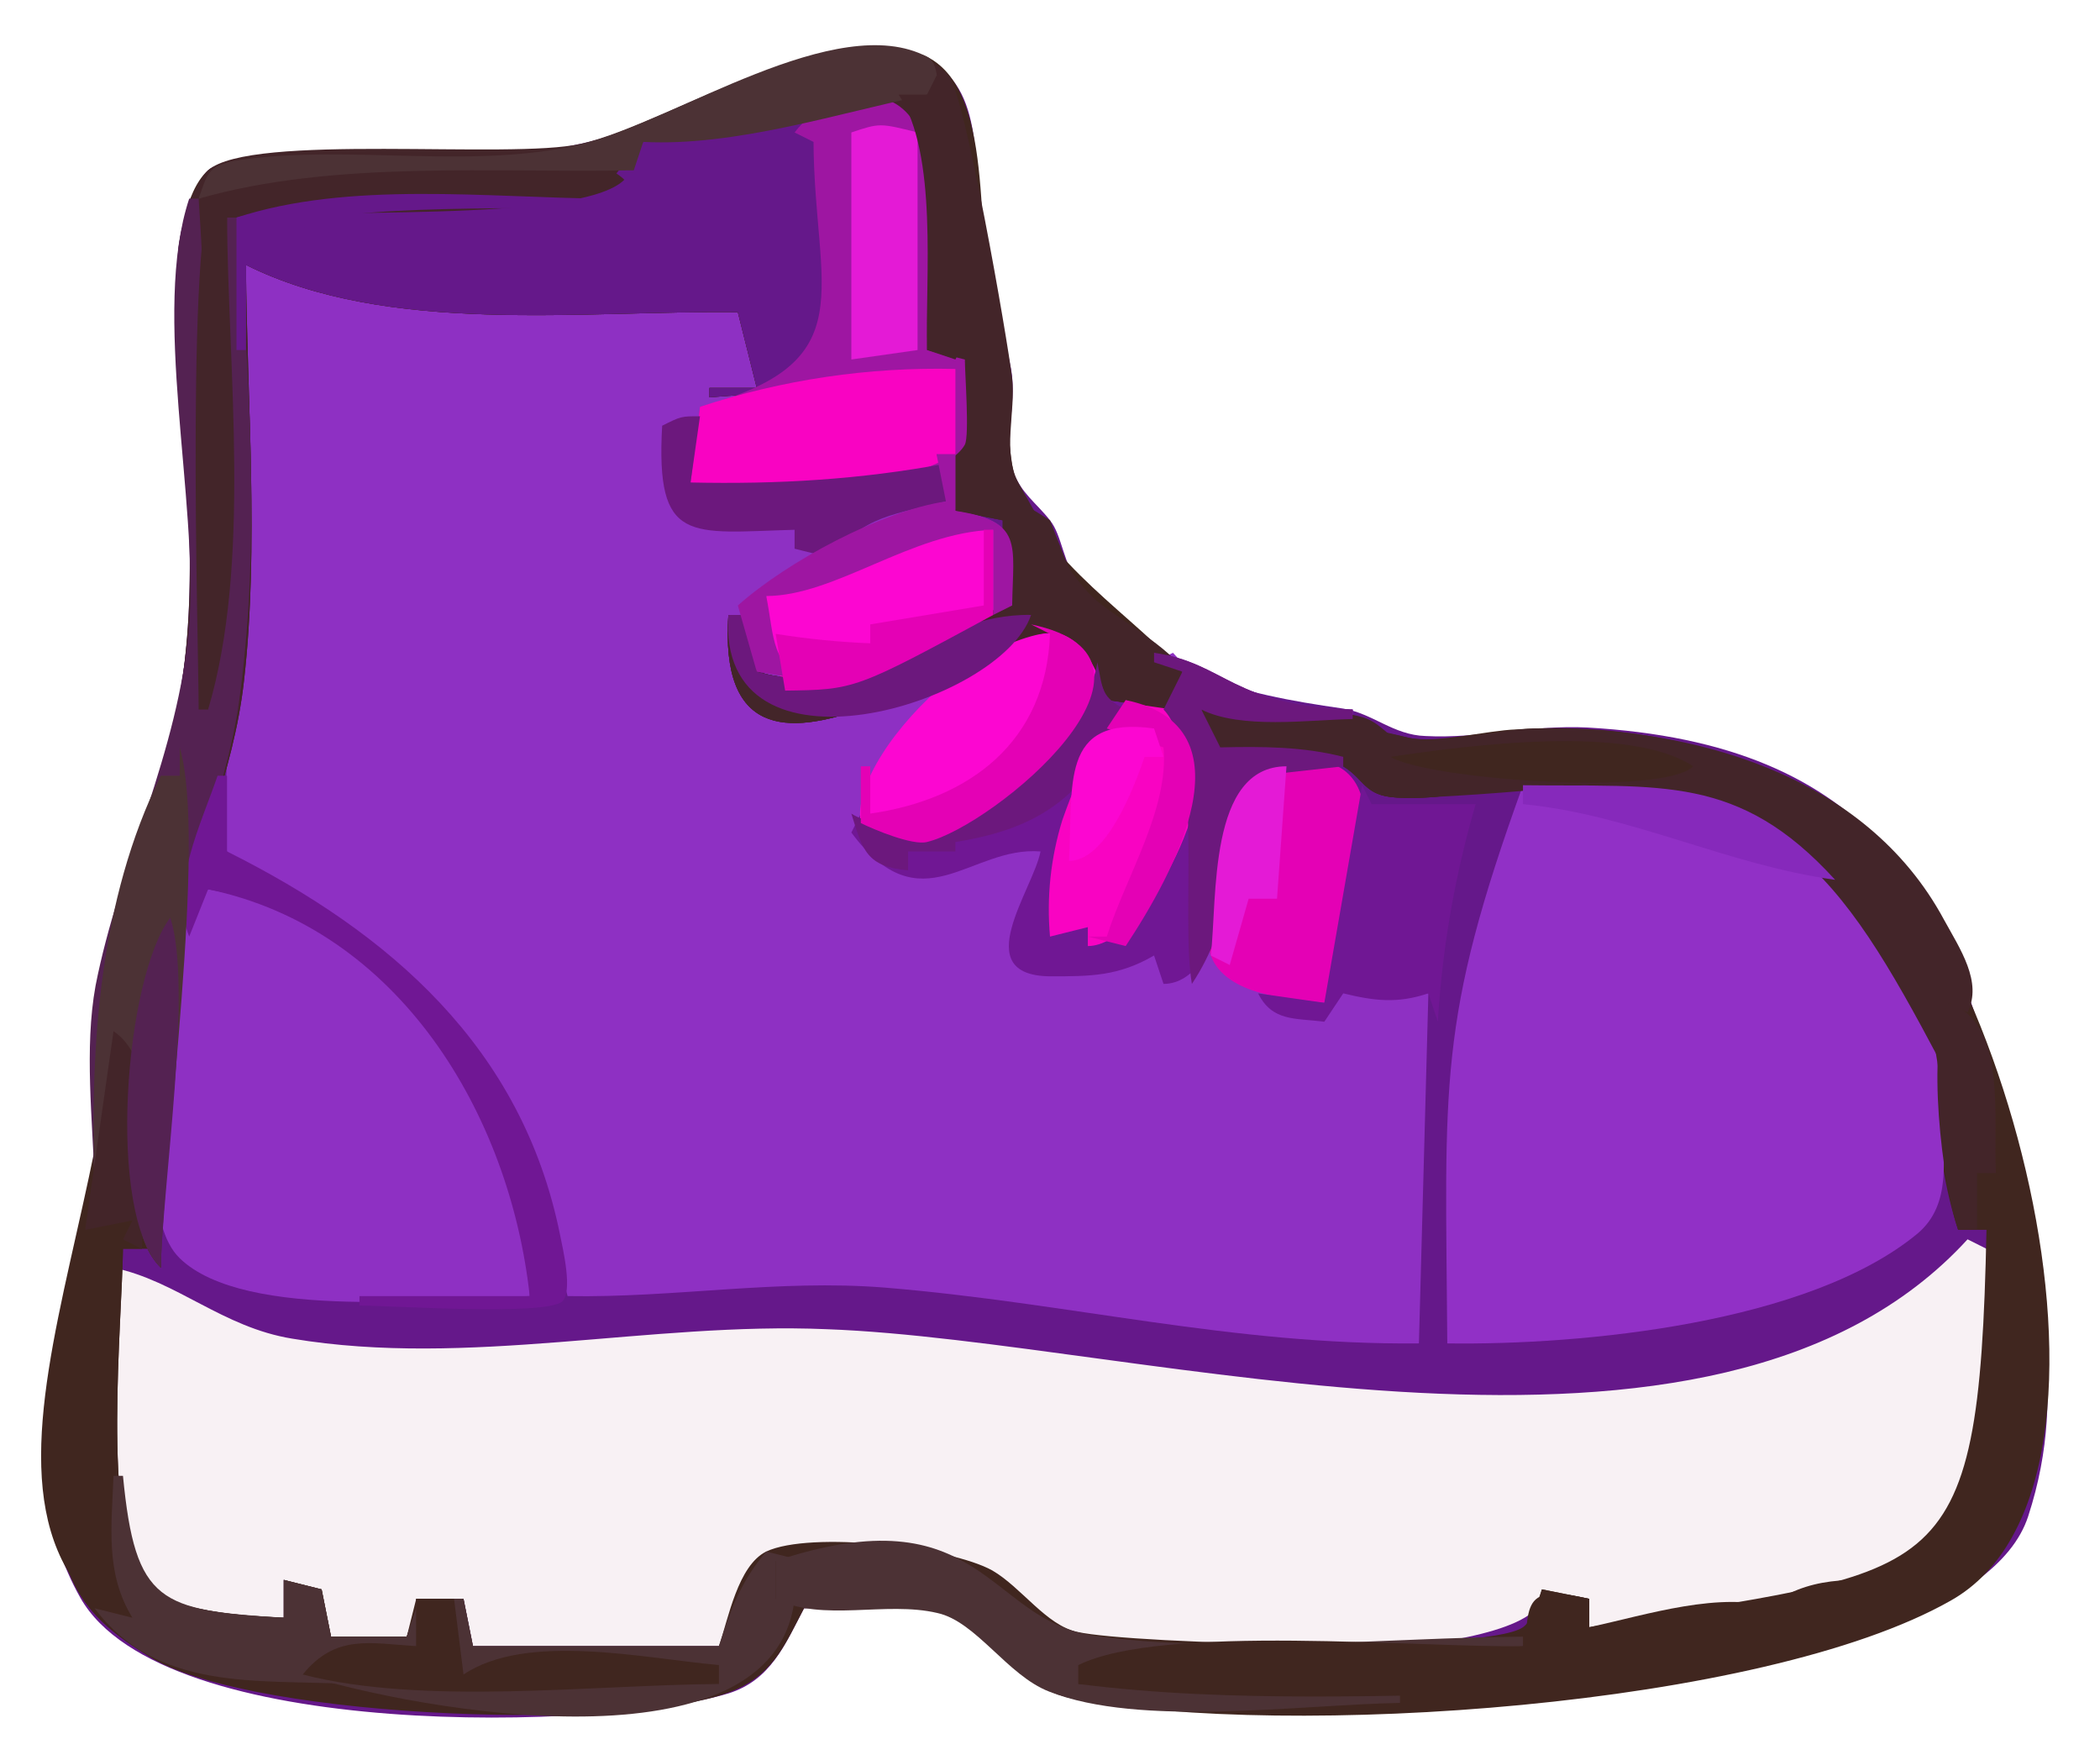
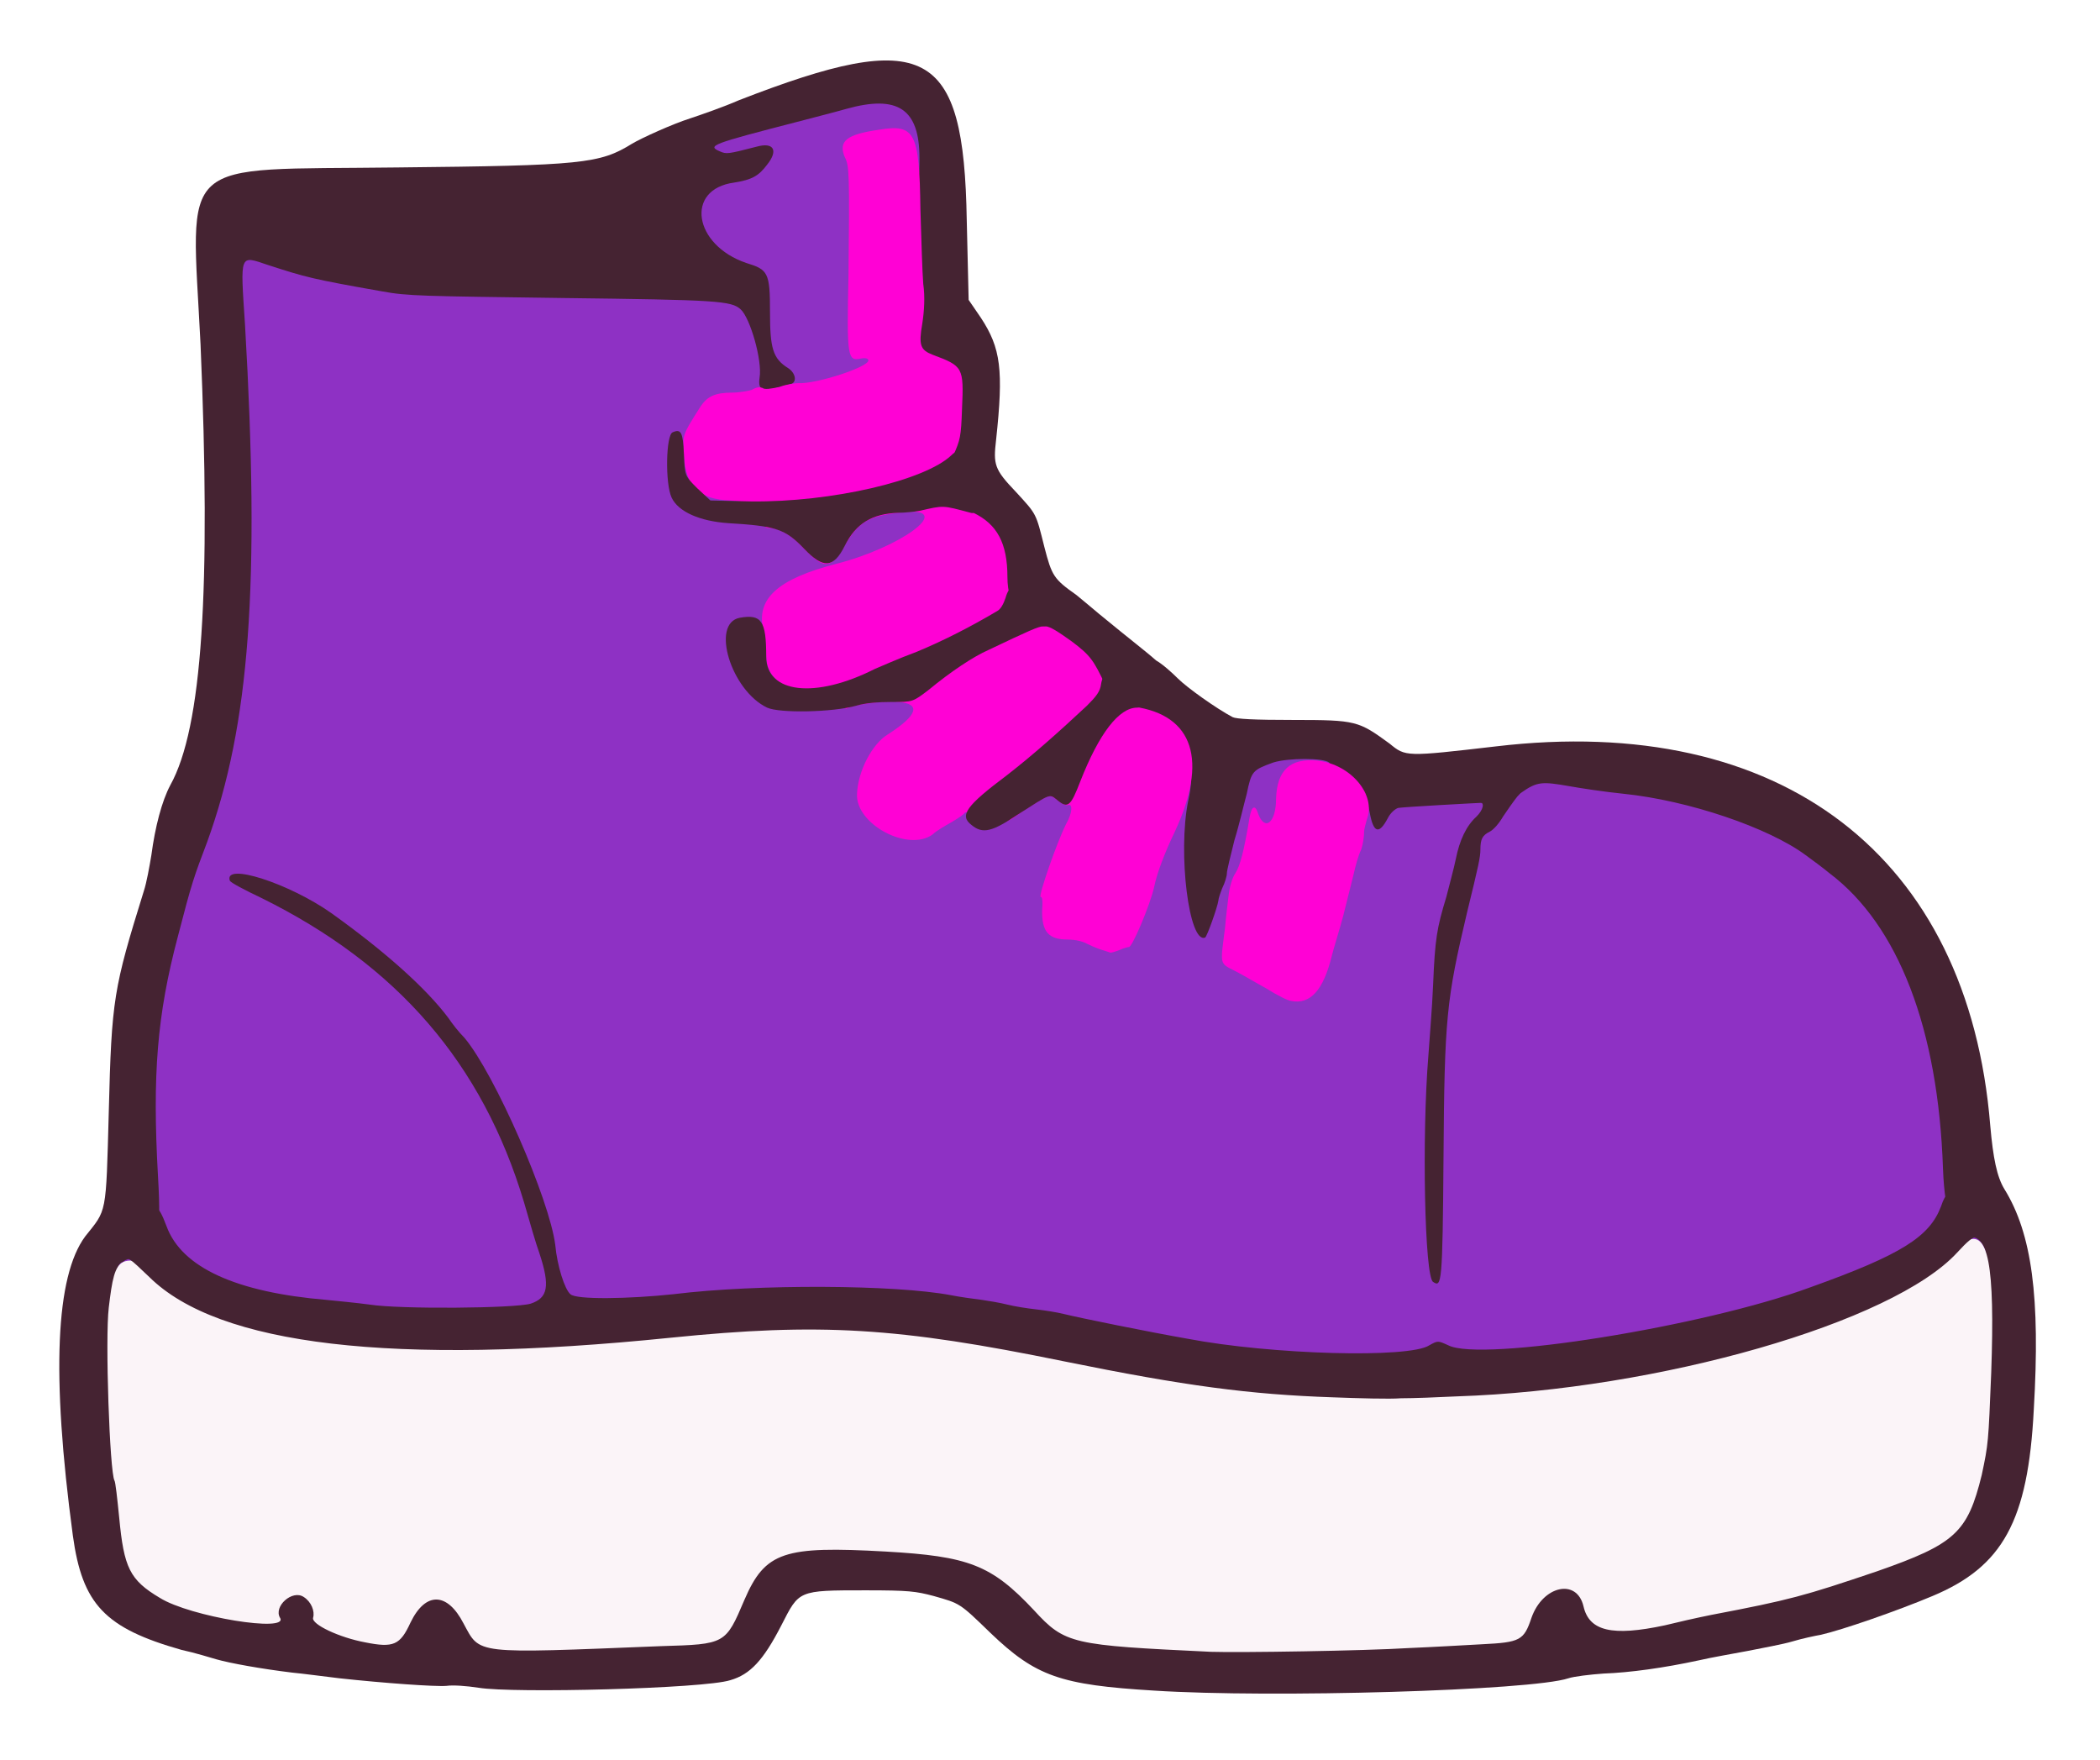
<svg xmlns="http://www.w3.org/2000/svg" viewBox="0 0 222 186" width="222" height="186">
-   <path fill="#65188a" d="M85 170c-2 3.8-3.5 7.6-8 9-12.9 3.9-59.8 5.2-68.5-10.1-7.9-14-1.5-29.5 1.2-43.2 1.4-7.1-.5-14.6.9-21.9 2.2-11.2 7.5-22.1 8.9-33.7 1.7-14.3-1-28.5-.7-42.8 0-2.4 1.4-7.6 3.2-9.3 1-.9 3.8-1.1 5.1-1.2 11.1-.6 23.4.8 34.3-1.6 10.6-2.3 20-10.3 31.7-9.9 10 .3 10 8.1 10.3 16 .2 6.8 2.3 11.4 3.5 17.8.6 3.4-.8 7.4.2 10.7.8 2.3 2.5 3.4 3.9 5.2 1.3 1.6 1.4 4.7 3.1 6.7 7.8 9.5 16.7 11.6 27.9 13.2 3.1.5 5.3 2.8 8.7 2.9 5.6.3 11.3-1.2 17.1-.9 30.1 1.7 39.6 17.8 44.5 44.9 2.5 13.5 6.7 24.4 2.1 38.5-6.7 20.4-81.5 22.2-100 19.4-6.9-1-8.2-5.8-13.4-8.7-3.6-2-11.8-1.1-16-1" />
-   <path fill="#8e30c3" d="m134 106 6 1 2-3 9 1-1 37c-19.8.2-37-4.3-56.5-5.9-11.3-.9-22.2 1.1-33.5.9-4-15.9-10.4-30.5-24.3-40.1-2.1-1.5-10.8-5.4-11.7-6.9-.8-1.3 1.9-55.1 2-62 17.3 3.6 34.4 3.7 52 4 1.7 3.2 2.2 5.3 2 9 9.5-1.5 6.1-17.7 6-26l-2-1q3.1-4 8.2-3.8c9.4.8 5.9 19.6 5.8 26.8l4 1q.3 8-1 16c7.1 1.1 6.1 3.5 6 10-7.2 3.8-28 17.3-28 1h-2c.4 1.7 1.5 8.4 3 9 11 4.5 37-17.6 37 0l7 1 1-4-3-1 2-1c5.7 6.4 11 5.9 19 6v1c-4.7.1-11.8 1.1-16-1l2 4c21.9-.8 15.5 11.6 11 27z" />
-   <path fill="#f8f1f4" d="M30 167v4c-25 2-18.3-20.1-18-37 6.7 1.4 11.5 6.3 18.9 7.5 18.6 3.1 37.8-1.8 56.5-1 33.2 1.2 93.7 19.9 120.6-9.5l2 1c.7 21.7 4.3 30.1-19.3 36.5-7.5 2.1-14.8 4-22.7 3.5l-1-3h-4c-1.8 6.8-40.3 6.7-47.6 4.6-5.6-1.6-8.8-7.1-14.3-8.3-5.9-1.4-14-.4-20.1-.3l-5 9H50l-1-5-5 1-1 3h-8c-1.3-3.9-1.1-4.7-5-6" />
-   <path fill="#40261f" d="m17 134-1-2h-3c-.1 7.8-2.2 28.9 2 35 2.4 3.5 11.3 3.8 15 4v-4l4 1 1 5h8l1-4h5l1 5h26c1-2.9 2-8.5 5-10 4.7-2.2 19.4-.5 23.9 2 3.1 1.8 5.7 5.8 9 6.5 5.8 1.3 43.1 2.3 47.1-.5 1-.7 1.7-2.9 2-4l5 1v3c37.1-6.6 41.2-2.9 42-42h-3c-2.9-8.8-2.1-18.2-5.9-26.9-6.2-14.4-23.8-20.7-38.7-20.2-5 .1-9.7 1.8-14.8 1.4-3.4-.2-3.3-1.9-5.6-3.3-2.6-1.5-10.6-1.2-14-2l-1-4c8.5.3 14 1.2 22 3 2.9.6 8.2-.8 11.3-.9a60 60 0 0 1 31.1 6.3c19.7 10.3 37.1 73.3 14.8 85.8-19.9 11.3-70.1 14.6-92.5 10.4-6.3-1.2-7.9-5.9-12.7-8.6-3.6-2-11.8-1.1-16-1-1.9 3.6-3.1 6.7-7 8.5-9.9 4.7-50.7 3.3-61.9-3.2-6.7-4-9.3-7.4-10.3-15.3C4 145.7 7 138.9 9.7 125.7c1.3-6.8-.4-14 .7-20.9 1.8-10.6 6.9-21.1 8.7-31.9 2.3-14 .5-29.6-.2-43.7-.2-3.1.6-9 3.1-11.2.8-.7 3.2-1.1 4.2-1.2 11.4-1 23.3.7 34.6-1.4C71.9 13.3 81.7 4.4 94 5.3c1.1.1 3.1.2 4 .7 7.7 3.9 4.7 20.8 7.3 28.4 1.9 5.7.8 9.2 1.7 14.7 1.5 8.9 11.8 15.2 17.4 21.2 1.1 1.2.2 3.2-.4 4.7l-7-1c-.8-2.5-2.1-6.2-5-7-6.8-1.9-36.7 23.5-35-2h2l1 6c9.5 2.7 17.6-2.8 26-7v-9l-5-1V38l-3-1c-.2-6.7 2.2-38.2-13-23 1.5 4.5 4.4 21.6 1 25l2 2-13 1v-1h5l-2-8c-16.5-.2-37 2.5-52-5 .1 14.3 1.4 29.8-.2 43.9-1.1 10-5.3 18.6-7.3 28.3-2.1 10.5-1.3 23-1.5 33.8" />
-   <path fill="#9130c6" d="M153 142c-.2-27.5-1.1-33.9 8-59 23.7.3 43.6 8.4 44.3 35.1.1 4.2 1.1 9.2-2.6 12.3-11.5 9.5-35.4 11.8-49.7 11.6" />
-   <path fill="#432529" d="M17 134c-5.7-5.7.6-19.4-4-24l-2 15h-1c-.8-23.7 6.5-32.4 9.4-54 1.9-14.6-.9-29.1-.6-43.7 0-2.4 1.4-7.6 3.2-9.3 4.5-4 32-1.1 39.4-2.8 9.7-2.1 30.3-16.3 38.9-7.2 1.7 1.9 6.2 27.8 6.7 32 .4 3.5-1.1 7.9.7 11.1 2 3.5 5 9.3 7.8 12 1.9 1.9 8.9 5.7 9.5 7.9.2.8-.7 3.2-1 4l-7-1c-.8-2.5-2.1-6.2-5-7-6.8-1.9-36.7 23.5-35-2h2l1 6c9.5 2.7 17.6-2.8 26-7v-9l-5-1V38l-3-1c-.2-6.7 2.2-38.2-13-23 1.5 4.5 4.4 21.6 1 25l2 2-13 1v-1h5l-2-8c-16.5-.2-37 2.5-52-5 .1 14.3 1.4 29.8-.2 43.9-1.1 10-5.3 18.6-7.3 28.3-2.1 10.5-1.3 23-1.5 33.8" />
-   <path fill="#8e30c3" d="M56 137c-9.1.2-30.1 2.7-37-4-3.6-3.5-2.4-12.7-2.4-17.2-.1-8.6-.1-14.8 5.4-21.8 20.1 3.5 34.3 23.1 34 43" />
-   <path fill="#65188a" d="m88 41-13 1v-1h5l-2-8c-16.5-.2-37 2.5-52-5v9h-1V23c12.3-4 25.3.5 36.9-2.6 3.8-1.1 3.5-3.4 6.1-5.4s15.2-3.4 18-2c0 5.1 3.4 22.6 0 26z" />
-   <path fill="#701794" d="M117 70v4l7 1 1-4-3-1v-1c7.6 1.1 8.2 5.6 21 6v1c-4.7.1-11.8 1.1-16-1l2 4c4.4-.1 8.7-.1 13 1v1l-9 1c-1.5 5.9-3.3 22-10 22l-1-3c-3.8 2.2-6.7 2.2-11 2.2-8.7-.1-1.8-9.1-1-13.2-7.5-.6-12.6 8-20-2l1-2c7.1 4.7 23.2-9 26-16" />
-   <path fill="#9e16a2" d="M84 14q3.1-4 8.2-3.8c9.4.8 5.9 19.6 5.8 26.8l4 1c0 1.5.5 8 0 9-2.9 5.2-24.4 6.3-29 4l1-8c17.5-4.7 12.1-12.2 12-28z" />
-   <path fill="#40261f" d="M44 170v4c-2.8.3-8 0-10 2l3 2c-50.3-2.3-28.4-35.9-25-69 5.5 3.7 3.2 16.4 3 23h-2c-.1 7.8-2.2 28.9 2 35 2.4 3.5 11.3 3.8 15 4v-4l4 1 1 5h8z" />
-   <path fill="#432529" d="M205 112c-10.4-19.6-17.1-29.9-42.6-29.1-5 .1-9.7 1.8-14.8 1.4-3.4-.2-3.3-1.9-5.6-3.3-2.6-1.5-10.6-1.2-14-2l-1-4a106 106 0 0 1 22 3c3.3.7 9.6-.9 13.2-1 16.6-.3 35 4.8 43.3 20.2 1.7 3.1 4.1 6.6 2.5 9.8l-2-1z" />
-   <path fill="#542252" d="M22 70c4.1-12.3 1.7-33.6 2-47h1c1.4 16.1 2.5 34.2.4 50.2-1.2 9.8-5.4 18.4-7.1 27.9-1.8 10.4-1.1 22.3-1.3 32.9-5.7-5.7.6-19.4-4-24l-2 15h-1c-.2-6.6-1.1-14.2.1-20.8 2.5-12.8 8.8-24.6 9.9-38.1 1-13.3-4-33 0-45.1h1c1.1 16.3 1.1 32.6 1 49" />
-   <path fill="#4c3235" d="M85 165h-3v4h2c-2.1 18.7-40 11.8-52 8 3.5-4.3 7.1-3.3 12-3v-5h5l1 5h26c1.3-4 2.3-6.8 5-10z" />
-   <path fill="#e401b5" d="M140 106c-3.5-.4-10.4-.7-12-5-1-2.7 3.8-19.5 5.6-19.9 17.5-5 9 16 6.4 24.9" />
-   <path fill="#f903c2" d="M101 39v9c-6.5 3.7-21.1 6.4-28 3l1-8a80 80 0 0 1 27-4" />
-   <path fill="#4c3235" d="M161 173v1c-13.9 3.5-32.5 1.7-47 2v2l34 1v1c-10.7.2-27.5 2.6-37.1-1.2-4.4-1.7-7.7-7.4-11.8-8.3-5.5-1.3-12.1 1-17.1-1.5v-4c21.9-7.3 22.3 6.3 33.7 7.9 14.1 2 30.9.2 45.3.1" />
-   <path fill="#fc06d1" d="M105 56v9c-14.6 7.9-14.6 7.9-22 8-1.3-3.6-2-6.1-2-10 8.7-3.8 14.1-7.4 24-7M91 87c-1.5-7.9 17.9-26.3 25-18 3.3 3.9-14.5 23.3-25 18" />
-   <path fill="#432529" d="M66 19c-4.7 4.7-33.7 2.9-42 4 .1 16.2 2.6 36.5-2 52h-1c0-7-1.5-54 2-56 4-2.3 16.9-1.5 21.8-1.6 5.5-.2 17.4-2.2 21.2 1.6" />
-   <path fill="#f903c2" d="m115 98-4 1a32 32 0 0 1 1.3-12.3q1.6-4.6 3.8-8.9c2-4.1 7-5 9.9-.8 3.8 5.4-4.7 23-11 23z" />
-   <path fill="#432529" d="M77 65h2l1 6c9.5 2.7 17.7-2.8 26-7-.1-3.7-.7-7.6 1-11 1.8.6 1.8.6 4 2l2 5.1c1.6 3 4.2 4.6 7.1 6.5 1.9 1.4 3.4 2.6 4.9 4.4-.3 2.2-.3 2.2-1 4l-7-1c-.8-2.5-2.1-6.2-5-7-6.8-1.9-36.7 23.5-35-2" />
-   <path fill="#40261f" d="M164 177v2c-16.6.1-33.5 1.1-50-1v-2c8.9-4.4 36.2-1.8 47-2l2-6 5 1v8z" />
-   <path fill="#701794" d="M20 99c-2.1-5.2 1.3-12 3-17h1v8c17.2 8.6 31.2 20.7 35.2 40.5.3 1.5 1.4 6.1.2 7.1-2 1.5-18 .4-21.4.4v-1h18c-2.1-19.2-13.8-38.8-34-43zm132 9-1-3c-3.3 1.1-5.7.8-9 0l-2 3c-3.1-.4-5.5 0-7-3l7 1 4-23 1 2h11q-3.3 11.3-4 23" />
-   <path fill="#4c3235" d="m99 12-1-2c-9.5 2-20.3 5.5-30 5l-1 3c-14.8.3-31.7-1.1-46 3 1-2.9 1-3.5 4.4-4.1 11.9-1.7 24.9 1.2 36.6-1.8C71.2 12.8 88.5 1 98 6c1.6.8 1 4.5 1 6M19 79c2.9 10-1.7 42.3-2 55-5.7-5.7.6-19.4-4-24l-2 15h-1c-.5-14.3.5-29.9 7-43h2z" />
-   <path fill="#432529" d="M127 75c5 .1 12.2-.5 17 .8 2.5.7 3.2 3.2 6.5 3.5 8.3.6 21.5-3 28.5 1.7-1.5 1.5-27.8 3.6-31.4 3.3-3.4-.2-3.3-1.9-5.6-3.3-2.6-1.5-10.6-1.2-14-2z" />
-   <path fill="#65188a" d="M32 24c7.8 1.5 15.3 4 23 5v2c-10.1.3-19.4.6-29-3v9h-1V23c11.9-3.9 26.6-2.1 39-2v1c-4.9.1-29.5-.5-32 2" />
-   <path fill="#4c3235" d="M44 170v4c-2.8.3-8 0-10 2l3 2c-10-.5-20.4.8-27-8l4 1c-2.9-4.7-2.2-9.7-2-15h1c1.3 13.5 3.9 14.2 17 15v-4l4 1 1 5h8z" />
-   <path fill="#6c187d" d="m127 75 2 4c4.4-.1 8.7-.1 13 1v1l-9 1c-1.8 7.1-2.9 15.9-7 22-1.2-6.9 1.2-24.8-3-29l2-4-3-1v-1c7.6 1.1 8.2 5.6 21 6v1c-4.7.1-11.8 1.1-16-1" />
-   <path fill="#e41ad6" d="M90 38V14c3-1 3-1 7 0v23z" />
-   <path fill="#6c187d" d="M100 49v4c-5 1.3-9 1.5-12 6l-4-1v-2c-11.1.3-14.7 1.6-14-11 2-1 2-1 4-1l-1 7c9.2.2 17.9-.3 27-2" />
-   <path fill="#40261f" d="M49 177c6.7-4.5 19.1-1.7 27-1v2c-13.4.1-31.2 2.3-44-1 3.5-4.3 7.1-3.3 12-3v-5h4z" />
-   <path fill="#6c187d" d="M109 65c-3.2 9.5-33.3 18.5-32 0h2l1 6c11.6 3.2 18.5-6.2 29-6m7 5c.6 2.9.4 3.7 3 5-4 8.7-8.5 12.5-18 14v1h-5v2c-4.4-.4-4.8-2.1-6-6 7.4 4.7 25.2-8.4 26-16" />
-   <path fill="#9e16a2" d="m86 72-6-1-2-7c5.3-4.7 15.2-10 22-11l-1-5h2v6c7.2 1.1 6.1 3.5 6 10l-2 1v-9c-8.7.3-16.7 7-24 7 .9 4.4.4 7.5 5 9" />
-   <path fill="#40261f" d="m164 178 4-1v-5c6.1-1.3 13.9-3.9 20-2l-3 2 5 2v1c-8.5 1.3-17.4 3.3-26 3" />
-   <path fill="#432529" d="M95 10h3l1-2c5 2.5 4.1 22.3 1 27l2 1-1 2-3-1c-.2-7.6 1.2-20.7-3-27" />
-   <path fill="#e401b5" d="M109 66c17.4 3.6-3.9 21.3-11 23-1.5.4-5.6-1.3-7-2v-6h1v5c10.5-1.5 18.6-7.6 19-19z" />
-   <path fill="#432529" d="M211 124h-2v6h-2c-1.7-5-3.4-19.2-1-24 6.2 2.1 4.7 12.2 5 18" />
-   <path fill="#8629bb" d="M194 93c-11.5-1.6-21.6-6.9-33-8v-2c14.6.2 22.8-1.2 33 10" />
-   <path fill="#e401b5" d="M82 67q5 .8 10 1v-2l12-2v-8h1v9c-14.6 7.9-14.6 7.9-22 8z" />
-   <path fill="#40261f" d="M147 80c8.1-1.2 25.2-3.5 32 1-3.2 3.2-28.1 1.4-32-1" />
-   <path fill="#432529" d="m14 129-5 1 3-21c5.5 3.7 3.2 16.4 3 23l-2-1z" />
-   <path fill="#542252" d="M17 134c-5.8-5.8-3.8-30.7 1-37 2.4 7.3-.8 28-1 37" />
-   <path fill="#e401b5" d="M115 99h2c2-6.3 6.6-13.5 6-20l-6-2 2-3c13.6 2.8 5.1 18.3 0 26z" />
-   <path fill="#40261f" d="M184 172c5.2-4.5 8.2-5.2 15-5-.6 7.4-10.1 9.9-15 5m-35 5h12c.8-7-.8-9.8 7-8v8c-5.8 1.9-13 1.1-19 1z" />
-   <path fill="#e41ad6" d="m130 102-2-1c.7-6-.3-20 8-20l-1 14h-3z" />
-   <path fill="#fc06d1" d="M123 80h-2c-1.2 3.5-4.1 11-8 11 .5-7.9-1.1-15.4 9-14z" />
+   <path class="c-outline" fill="#452332" d="M122 178.7C112.1 178.1 109.5 177.2 104.7 172.6C101.4 169.4 101.5 169.5 98.7 168.7C96.8 168.2 96.1 168.1 91.5 168.1C84.3 168.1 84.5 168.1 82.6 171.8C80.7 175.5 79.3 177 77.2 177.6C74.4 178.5 54.2 179 50.6 178.4C49.3 178.2 47.9 178.1 47.2 178.2C46 178.3 40.5 177.9 35.9 177.4C34.2 177.2 32 176.9 30.9 176.8C27.6 176.4 24.3 175.8 22.9 175.4C22.2 175.2 20.6 174.7 19.2 174.4C11.1 172.1 8.7 169.6 7.7 162.3C5.4 145.2 5.9 134.9 9 130.7C11.3 127.8 11.2 128.6 11.5 117.5C11.8 105.6 12 104.5 15.2 94.2C15.5 93.3 15.8 91.6 16 90.4C16.4 87.4 17.1 84.7 18 83C21.4 76.9 22.3 62.2 21.2 36.4C20.2 16.3 18.4 18 42 17.7C61.6 17.5 63.4 17.3 66.8 15.2C67.8 14.6 71.1 13.1 73 12.5C74.2 12.1 76.5 11.3 78.1 10.6C97.9 2.9 101.9 5 102.2 23.3L102.4 31.7L103.7 33.6C105.8 36.8 106.1 39.1 105.3 46.5C105 49.1 105.1 49.6 107.4 52C109.6 54.4 109.5 54.2 110.4 57.8C111.2 60.9 111.4 61.2 113.8 62.9C114.4 63.4 115.5 64.3 116.2 64.9C119.6 67.7 121.2 68.9 122.2 69.8C122.9 70.2 123.9 71.1 124.5 71.7C125.5 72.7 128.6 74.9 130.3 75.8C130.7 76 132.6 76.1 136.7 76.1C143.4 76.1 143.6 76.2 146.9 78.6C148.6 80 148.6 80 158.1 78.9C188.3 75.3 208.1 90.5 210.4 119C210.7 122.4 211.1 124.4 211.9 125.7C214.8 130.4 215.7 137.1 215 149C214.4 160.8 211.7 165.6 204.3 168.7C200.5 170.3 194.7 172.3 192.5 172.8C191.9 172.9 190.5 173.2 189.5 173.5C188.5 173.8 186.3 174.2 184.8 174.5C183.2 174.8 180.9 175.2 179.6 175.5C175.9 176.3 172.3 176.8 169.5 176.9C168.1 177 166.4 177.2 165.8 177.4C161.9 178.7 134.4 179.5 122 178.7Z" />
+   <path class="c-boot" fill="#8e31c4" d="M138.7 148C131.6 147.7 126.3 146.9 112.8 144.5C94.2 141.2 86.6 140.9 59 142.5C38.3 143.8 25.7 141.9 13.8 135.9C11.9 135 11.9 133.4 13.9 133C16.7 132.4 17.1 131.1 16.7 124.3C16.1 113.6 16.6 107.3 18.8 99C20.3 93.2 20.5 92.7 21.9 89C26.4 76.6 27.5 61.8 25.9 34.3C25.4 26.7 25.3 27 28.3 28C32.3 29.3 33 29.5 40.4 30.8C43.1 31.3 44.7 31.3 59.5 31.5C75.9 31.7 77.3 31.8 78.3 32.7C79.3 33.6 80.6 38.1 80.3 39.9C80.1 41.4 80.6 41.5 83.6 40.6C84.3 40.4 84.1 39.4 83.3 38.9C81.7 37.9 81.4 36.8 81.4 33C81.4 28.8 81.2 28.5 78.9 27.8C73.3 25.9 72.4 20 77.6 19.3C79.5 19 80.2 18.6 81.1 17.4C82.3 15.9 81.8 15 80 15.5C76.9 16.3 76.8 16.3 76.1 16C74.7 15.4 75.3 15.2 84.2 12.9C85.7 12.5 88.1 11.9 89.5 11.5C94.9 10 97.2 11.5 97.2 16.7C97.2 18.9 97.2 18.9 96.3 18.7C95.4 18.5 94.2 17.5 94 16.7C93.5 15.3 92.8 16.9 92.8 19.3C92.8 20.7 92.8 24.8 92.8 28.4C92.8 34.9 92.8 34.9 93.4 35.3C94.8 36.4 95.2 38.5 94.2 39.9C93 42.1 84.9 44.2 82.8 43C82.5 42.9 82.2 43 81.7 43.4C81 44 79.1 44.5 77.6 44.5C76.7 44.5 76.6 44.6 75.9 45.9C74.5 48.5 75.3 49.8 78.6 50.1C80.8 50.2 81.5 50.6 82.3 52C82.5 52.6 83 53.1 83.2 53.2C84.5 53.6 85.5 54.1 86.1 54.8C86.8 55.5 86.8 55.5 88.3 53.9C91.4 50.7 98.9 50 100.4 52.8C102.2 56.3 97.7 60.3 89.7 62.4C84.8 63.6 83.3 64.6 83.8 66.4C83.9 66.9 84 67.8 84 68.4C84 69.7 84.4 70.1 85.5 69.9C86.9 69.6 88.7 70 89.6 70.8C90.5 71.5 90.5 71.5 92.1 71.3C99.6 70 102.6 76.2 96.1 79.7C95 80.4 93.8 82.4 93.8 83.7C93.8 85.2 96.1 86.2 97.4 85.3C101.1 82.7 102.3 82.4 104.7 83.4C105.7 83.8 105.7 83.8 107 82.9C109.5 81.1 111.5 80.7 112.9 81.7C113.3 81.9 114 82.2 114.4 82.4C116.2 83 116.8 85.7 115.6 88.2C112.9 94.1 112.6 96.1 114.5 96.5C115.2 96.6 116.1 96.9 116.5 97.1C117.4 97.6 118.3 96.1 119 93.1C119.4 91.4 120.7 88.1 121.4 86.9C121.7 86.3 122 85.6 122 85.4C122 84.6 123.2 82.3 123.8 81.9C125.8 80.6 126.3 81.5 125.6 84.7C124.5 90.2 125.7 99.8 127.4 99.1C127.6 99 128.7 95.9 128.8 95.2C128.8 95 129 94.4 129.2 93.9C129.5 93.3 129.7 92.6 129.7 92.3C129.7 92 130.1 90.4 130.5 88.8C131 87.2 131.5 85 131.8 83.9C132.3 81.5 132.4 81.4 134.6 80.6C136.2 80.1 139.9 80.1 140.5 80.6C140.8 80.9 139.7 82.6 138.9 83C138 83.5 138 83.6 138 85C138 87.2 136.4 89.8 135 89.8C134.7 89.8 134.5 90 134.4 90.9C134.3 91.5 134 92.6 133.6 93.2C132.1 96.1 132.2 100 133.8 100.9C134.5 101.3 135.5 101.9 136.1 102.2C137.1 102.9 137.1 102.8 137.9 100.1C138.1 99.4 138.6 97.6 139 96C139.4 94.4 139.9 92.5 140.1 91.6C140.3 90.8 140.6 89.6 140.9 89C141.1 88.4 141.3 87.6 141.3 87.2C141.3 85.5 142.7 83.5 143.8 83.5C144.3 83.5 144.3 83.6 144.8 85.9C145.2 88.1 145.8 88.2 146.7 86.5C147 85.9 147.5 85.5 147.8 85.4C148.4 85.3 155.5 84.9 157.9 84.8C159.1 84.8 159.5 84.6 160.8 83.8C162.5 82.6 163 82.6 165.9 83.1C167 83.3 169.6 83.7 171.6 83.9C178.5 84.6 187 87.5 190.9 90.4C191.6 90.9 192.8 91.8 193.4 92.3C200.7 97.8 204.9 108.8 205.4 123.5C205.6 128.7 206.5 130.8 208.6 130.8C209.6 130.8 210.5 133.1 209.6 133.6C207.4 135.1 193.3 140.8 188.1 142.3C175.1 146.2 156.3 148.7 143.8 148.2C143.3 148.2 141 148.1 138.7 148Z" />
+   <path class="c-laces" fill="#ff01d5" d="M136.5 105.8C136.2 105.8 135 105.2 133.9 104.5C132.8 103.9 131.3 103 130.5 102.6C128.9 101.8 129 102 129.5 98.1C129.6 96.9 129.8 95.3 129.9 94.5C130 93.7 130.3 92.7 130.6 92.3C131.1 91.5 131.5 90 132.1 86.4C132.3 85.2 132.7 85 133 86C133.7 87.9 134.9 87 134.9 84.4C135 81.4 136.4 80.1 139.3 80.4C142.8 80.8 145.5 84 144.5 86.6C144.4 87 144.2 87.6 144.2 88C144.2 88.4 144.1 89.2 143.9 89.8C143.6 90.4 143.3 91.5 143.1 92.4C142.9 93.2 142.4 95.2 142 96.8C141.6 98.3 141 100.2 140.8 101C139.9 104.7 138.5 106.2 136.5 105.8ZM116.8 100.5C116.4 100.4 115.6 100.1 115 99.8C114.3 99.4 113.4 99.3 112.5 99.3C110.7 99.2 110 98.3 110.2 95.6C110.2 95.2 110.2 94.8 110 94.8C109.8 94.6 111.7 89.1 112.7 87.1C113.4 85.9 113.4 84.9 112.9 85.1C112.7 85.2 112.2 84.9 111.8 84.6C110.9 83.9 111 83.9 108.2 85.7C106.1 87.2 106.2 87.2 103.9 86.3C102.9 85.9 102.1 85.8 102 85.9C102 86 101.3 86.5 100.6 86.9C99.9 87.3 99 87.8 98.6 88.2C96 90.1 90.4 87.1 90.6 83.9C90.7 81.5 92.2 78.6 93.9 77.6C97 75.6 97.4 74.4 95 74.2C93.7 74 90.1 74.5 89.5 74.9C89.4 75 88.9 74.5 88.3 73.8C87.4 72.7 87.4 72.7 85.8 72.9C83.1 73.1 81 71.7 81 69.4C81 68.7 80.8 67.4 80.7 66.6C79.9 63.3 82.2 61.2 88.4 59.6C95.1 57.9 100.8 53.8 95.9 54.1C91.8 54.5 90.9 55 89.2 57.8C87.8 60.2 87.1 60.2 84.9 57.9C83.5 56.4 82.3 55.8 81.1 55.8C80.9 55.8 80.4 55.1 80.1 54.4C79.4 53.1 79.4 53.1 77.2 52.9C73.9 52.8 72.5 51.4 72.3 48.2C72.2 45.9 72 46.2 74.1 42.9C74.8 41.9 75.6 41.5 77.4 41.5C78.2 41.5 79.2 41.3 79.5 41.2C80 40.9 80.3 40.9 80.6 41C80.8 41.2 81.5 41.1 82.4 40.9C83.2 40.6 84.1 40.5 84.4 40.5C86.3 40.6 91.8 38.8 91.8 38.1C91.8 37.9 91.5 37.8 91 37.9C89.6 38.2 89.5 37.8 89.7 29C89.8 18.5 89.8 17.5 89.3 16.6C88.6 14.9 89.5 14.2 93 13.7C96.7 13.1 97.2 14 97.3 22.1C97.4 25.3 97.5 28.8 97.6 30C97.8 31.4 97.7 32.9 97.5 34.2C97.1 36.5 97.3 37 98.6 37.5C101.8 38.7 101.9 38.8 101.7 43.2C101.6 46.2 101.5 46.5 100.8 48.1C99.4 50.9 100.1 52.9 102.9 54.2C105.4 55.4 106.5 57.4 106.5 61C106.5 64.1 108.1 66.2 110.5 66.2C111 66.2 111.9 66.8 113.3 67.8C115.3 69.3 115.6 69.8 116.8 72.3C117.4 73.6 118.4 74.4 119.9 74.7C126.2 75.6 127.7 80.4 124.2 87.9C123.1 90.2 122.3 92.3 122 93.8C121.6 95.6 119.6 100.4 119.3 100.1C119.3 100.1 118.8 100.2 118.4 100.4C117.9 100.6 117.5 100.7 117.4 100.7C117.4 100.7 117.1 100.6 116.8 100.5Z" />
+   <path class="c-sole" fill="#fbf4f8" d="M128 174.6C113.3 173.9 112.6 173.8 109.3 170.2C104.8 165.4 102.4 164.5 93.6 164C82.9 163.4 80.9 164 78.7 169.1C76.7 173.8 76.7 173.8 69.9 174C49.9 174.8 50.8 174.9 49 171.6C47.3 168.3 45 168.2 43.4 171.5C42.3 173.9 41.6 174.2 38.6 173.6C35.9 173.1 32.9 171.7 33.1 171C33.3 170.3 32.9 169.3 32.1 168.8C30.9 168 28.9 169.8 29.6 171C30.6 172.6 20.1 170.9 16.9 168.9C13.7 167 13.1 165.7 12.6 160.4C12.4 158.4 12.2 156.6 12.1 156.5C11.6 155.6 11.1 141.5 11.5 138.2C12.2 132.4 12.5 132.3 18.8 134.8C31.2 139.6 39.5 140.6 58.4 139.6C87.8 137.9 94 138.1 112.8 141.5C116.5 142.2 121.4 143 123.5 143.4C147 147.1 173.8 144.8 193.6 137.3C197.2 135.9 206.3 132 207.8 131.2C210.2 129.9 210.9 133.7 210.5 145.1C210.2 152.5 210.2 152.6 209.5 155.9C208 162 206.7 163.2 198.4 166.1C190.7 168.7 189.3 169.1 180.9 170.7C179.4 171 177.2 171.5 176 171.8C170.4 173 168 172.4 167.4 169.8C166.7 166.8 163.1 167.6 161.9 171C161.1 173.4 160.7 173.6 156.7 173.8C154.9 173.9 151.4 174.1 149 174.2C144.2 174.5 131 174.7 128 174.6Z" />
+   <path class="c-outline" fill="#452332" d="M85 58C83 55.9 82 55.6 77 55.3C74 55.1 71.7 54.1 71 52.6C70.3 51.1 70.4 46 71.1 45.7C72 45.3 72.2 45.7 72.3 48C72.4 50.3 72.4 50.3 73.7 51.6L75.1 52.9L79.4 53C87.9 53.1 97.8 50.8 100.6 48.1C101.4 47.3 101.7 48 101.2 49.4C100.9 50.6 101.1 51.5 102.1 52.6C103.1 53.6 103.3 54.4 102.6 54.2C99.6 53.4 99.8 53.4 97.2 54C96.6 54.1 95.6 54.2 95 54.2C92.2 54.3 90.5 55.3 89.3 57.7C88.1 60.1 87 60.1 85 58Z" />
+   <path class="c-outline" fill="#452332" d="M81.1 74.8C77.3 73 75.1 65.9 78.2 65.3C80.5 64.9 81 65.6 81 69.4C81 73.3 86.2 73.9 92.5 70.7C93 70.5 95 69.6 96.9 68.9C99.8 67.7 102.7 66.2 105.4 64.6C105.8 64.4 106.1 63.8 106.3 63.2C106.7 61.8 107.2 61.9 107.9 63.3C108.2 64 108.7 64.5 109.4 64.8C110.8 65.6 111.2 66.2 110.3 66.2C109.8 66.2 108.7 66.7 104.5 68.7C102.9 69.4 100.5 71 98.2 72.9C96.5 74.2 96.5 74.2 94.3 74.2C92.9 74.2 91.5 74.3 90.5 74.6C88 75.3 82.4 75.4 81.1 74.8Z" />
+   <path class="c-outline" fill="#452332" d="M102.7 87.2C101.4 86.2 102.1 85.2 106.5 81.9C109.2 79.8 111.9 77.4 114.9 74.6C115.9 73.6 116.3 73.1 116.4 72.3C116.6 71.1 117.2 71.1 117.8 72.2C118 72.6 118.7 73.1 119.2 73.4C120.4 74 121 74.8 120.2 74.8C118.3 74.8 116.2 77.5 114.2 82.6C113.2 85.2 112.9 85.5 111.8 84.6C110.9 83.9 111.2 83.8 107.6 86.1C104.9 87.9 103.9 88.2 102.7 87.2Z" />
+   <path class="c-outline" fill="#452332" d="M151.5 135.5C150.6 135 150.3 120.1 151 111.6C151.1 110 151.4 106.6 151.5 104.1C151.7 99.2 151.9 98.1 152.9 94.8C153.2 93.6 153.7 91.8 153.9 90.8C154.3 88.8 155 87.3 156.1 86.3C156.8 85.6 157 84.8 156.4 84.8C155.4 84.8 156.1 84.3 157.4 84C158.2 83.8 159.2 83.6 159.6 83.4C161 82.8 161.4 83.2 160.4 84.2C160 84.7 159.3 85.7 158.9 86.3C158.5 87 157.9 87.7 157.5 87.9C156.7 88.3 156.5 88.7 156.5 89.8C156.5 90.6 156.3 91.5 155.1 96.4C152.9 105.7 152.7 107.6 152.6 122.4C152.5 135.8 152.4 136.1 151.5 135.5Z" />
+   <path class="c-outline" fill="#452332" d="M140.9 147.7C132.1 147.4 125.3 146.5 112.5 143.9C94.9 140.3 86.7 139.8 70.9 141.4C41.5 144.4 23.1 142.2 15.8 135C13.6 132.9 13.5 132.8 13.1 133.3C12.8 133.5 12.8 133.5 12.8 133.2C12.8 132.7 13.1 132.3 13.7 132.1C14.6 131.9 15.7 130.6 15.9 129.6C16.3 127.1 16.7 127.2 17.6 129.6C19.2 134 25 136.6 34.5 137.4C35.5 137.5 37.6 137.7 39.1 137.9C42.3 138.4 54.4 138.3 56.1 137.8C57.9 137.2 58.2 136 57 132.4C56.7 131.6 56 129.2 55.4 127.1C51 112.4 42 102 27.6 94.9C25.9 94.1 24.4 93.3 24.3 93.1C23.6 91.1 30.6 93.4 35 96.5C40.6 100.5 45 104.4 47.4 107.6C47.8 108.2 48.5 109.1 49.1 109.7C52.3 113.5 58.1 126.8 58.7 131.6C58.9 133.8 59.7 136.3 60.3 136.8C60.9 137.4 66.5 137.3 71.2 136.8C80.1 135.7 94.7 135.8 100.5 136.9C101.5 137.1 103 137.3 103.8 137.4C104.5 137.5 105.7 137.7 106.5 137.9C107.3 138.1 108.6 138.3 109.5 138.4C110.4 138.5 111.7 138.7 112.5 138.9C114.1 139.3 121.5 140.8 125.5 141.5C134.4 143.2 149 143.6 151.1 142.2C152 141.7 152 141.7 153.1 142.2C156.6 144 180.2 140.2 191.3 136.1C201.1 132.6 204 130.7 205.2 127.5C205.7 126 206.1 125.9 206.5 127.3C206.8 128.2 207.3 128.8 208.6 129.9C209.3 130.5 209.5 131.1 208.9 130.8C208.6 130.7 208 131.2 206.9 132.4C200.1 139.8 175.4 146.9 154 147.6C152 147.7 149.4 147.8 148.1 147.8C146.9 147.9 143.6 147.8 140.9 147.7Z" />
</svg>
